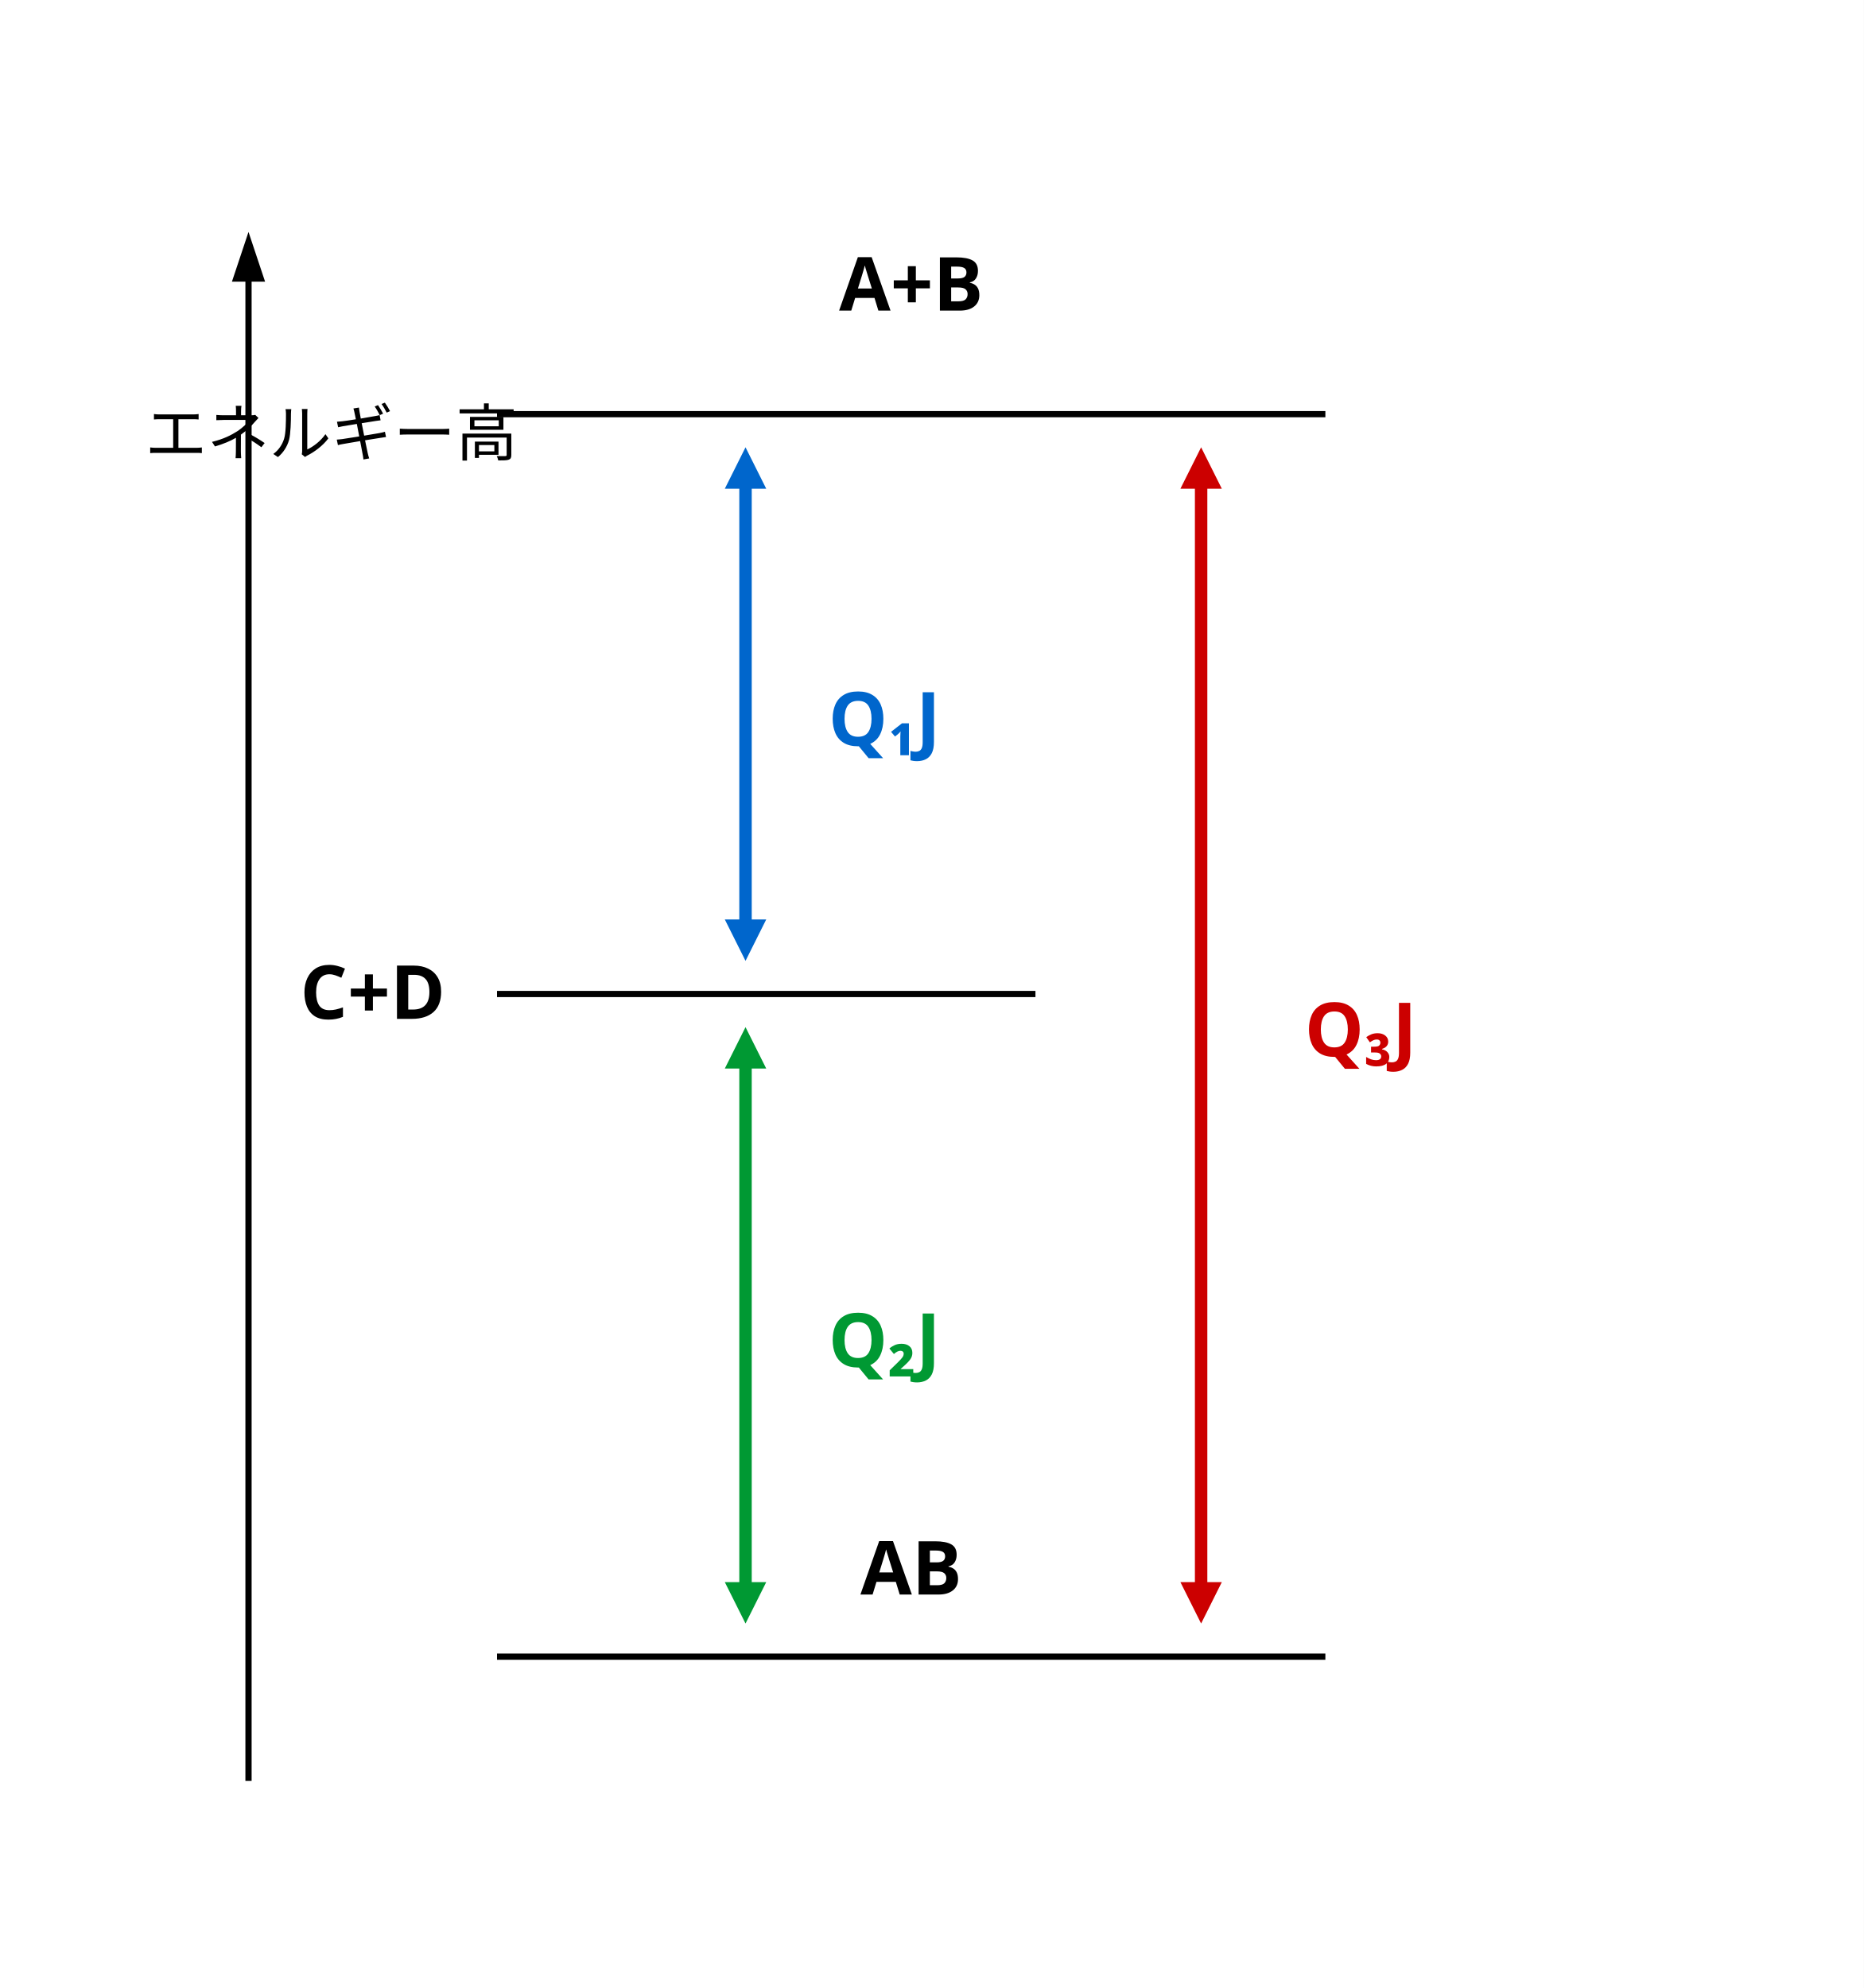
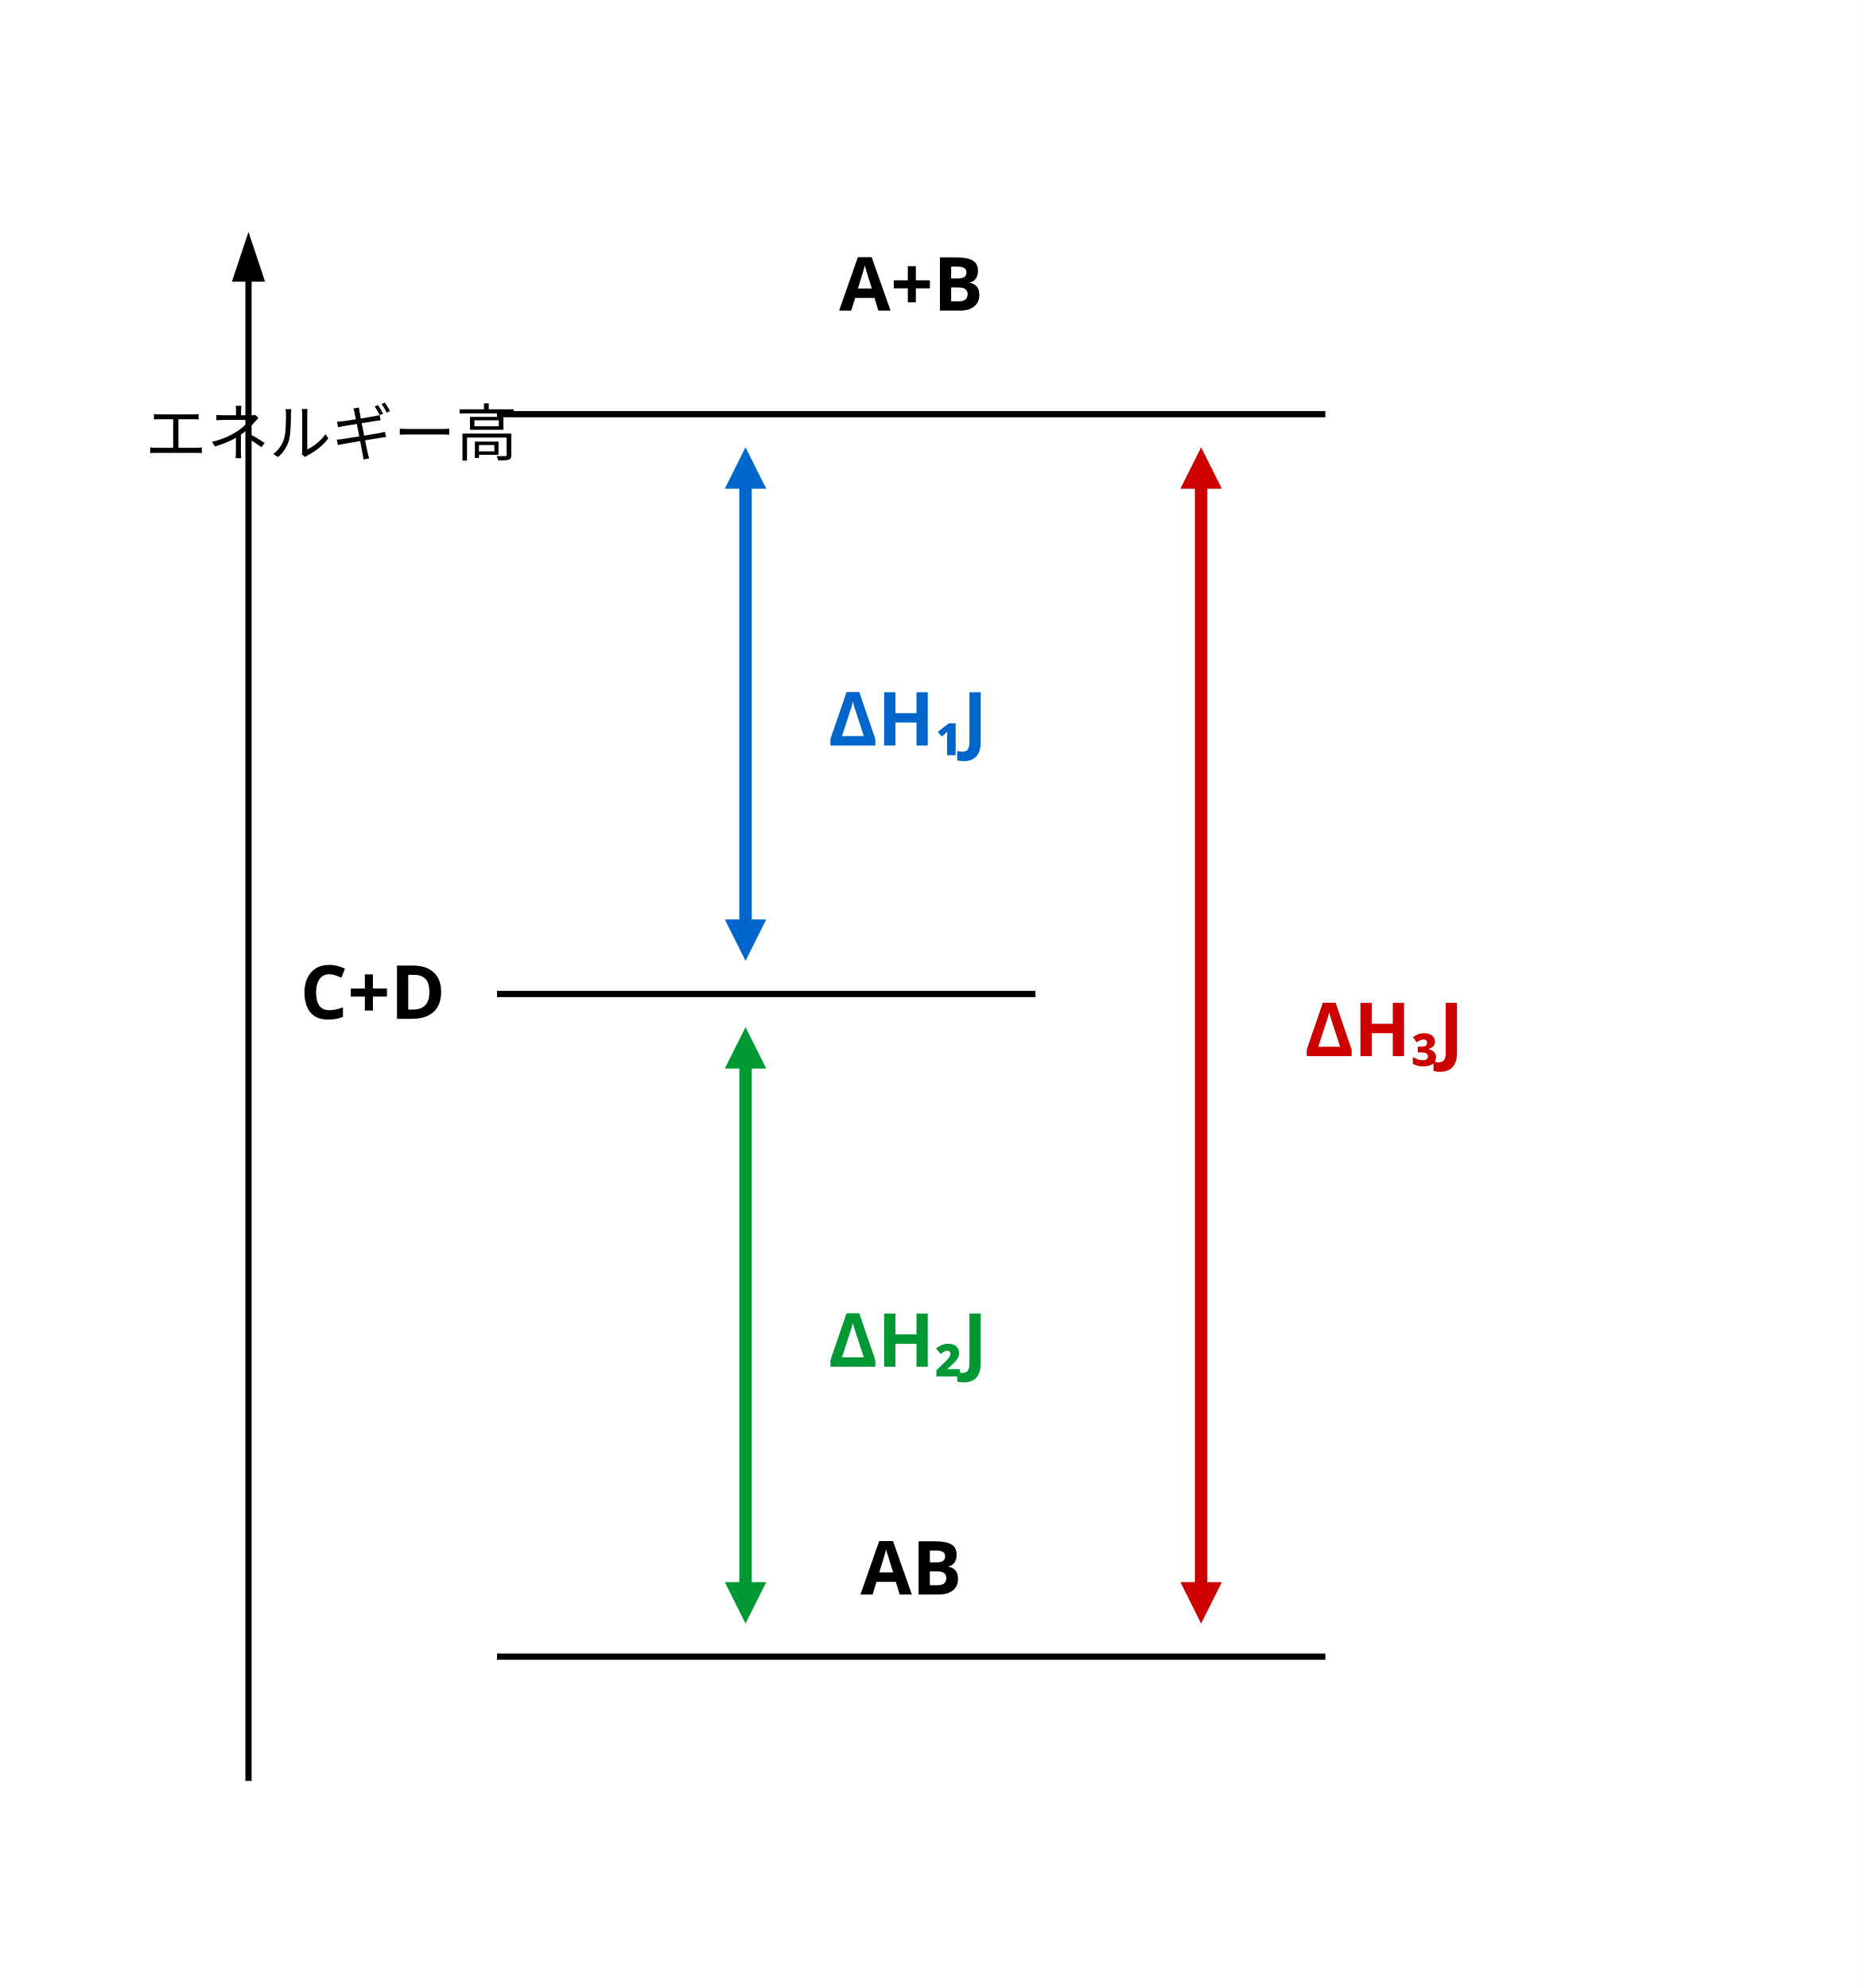
<svg xmlns="http://www.w3.org/2000/svg" viewBox="0 0 450 480" width="100%" height="100%">
  <style>
    .axis { stroke: #000; stroke-width: 1.5; fill: none; }
    .level-line { stroke: #000; stroke-width: 1.5; }
    .text-main { font-family: sans-serif; font-size: 18px; font-weight: bold; fill: #000; }
    .text-axis { font-family: sans-serif; font-size: 15px; fill: #000; }
    .text-q1 { font-family: sans-serif; font-size: 18px; font-weight: bold; fill: #0066cc; }
    .text-q2 { font-family: sans-serif; font-size: 18px; font-weight: bold; fill: #009933; }
    .text-q3 { font-family: sans-serif; font-size: 18px; font-weight: bold; fill: #cc0000; }
    
    .line-blue { stroke: #0066cc; stroke-width: 3; fill: none; }
    .fill-blue { fill: #0066cc; }
    .line-green { stroke: #009933; stroke-width: 3; fill: none; }
    .fill-green { fill: #009933; }
    .line-red { stroke: #cc0000; stroke-width: 3; fill: none; }
    .fill-red { fill: #cc0000; }
  </style>
  <rect width="450" height="480" fill="#ffffff" />
  <line x1="60" y1="430" x2="60" y2="60" class="axis" />
  <polygon points="56,68 60,56 64,68" fill="#000" />
  <text x="35" y="110" class="text-axis">エネルギー高</text>
  <line x1="120" y1="100" x2="320" y2="100" class="level-line" />
  <text x="220" y="75" class="text-main" text-anchor="middle">A+B</text>
  <line x1="120" y1="240" x2="250" y2="240" class="level-line" />
  <text x="90" y="246" class="text-main" text-anchor="middle">C+D</text>
  <line x1="120" y1="400" x2="320" y2="400" class="level-line" />
  <text x="220" y="385" class="text-main" text-anchor="middle">AB</text>
  <line x1="180" y1="112" x2="180" y2="228" class="line-blue" />
  <polygon points="175,118 185,118 180,108" class="fill-blue" />
  <polygon points="175,222 185,222 180,232" class="fill-blue" />
-   <text x="200" y="180" class="text-q1">Q₁J</text>
+   <text x="200" y="180" class="text-q1">ΔH₁J</text>
  <line x1="180" y1="252" x2="180" y2="388" class="line-green" />
  <polygon points="175,258 185,258 180,248" class="fill-green" />
  <polygon points="175,382 185,382 180,392" class="fill-green" />
-   <text x="200" y="330" class="text-q2">Q₂J</text>
+   <text x="200" y="330" class="text-q2">ΔH₂J</text>
  <line x1="290" y1="112" x2="290" y2="388" class="line-red" />
  <polygon points="285,118 295,118 290,108" class="fill-red" />
  <polygon points="285,382 295,382 290,392" class="fill-red" />
-   <text x="315" y="255" class="text-q3">Q₃J</text>
+   <text x="315" y="255" class="text-q3">ΔH₃J</text>
</svg>
